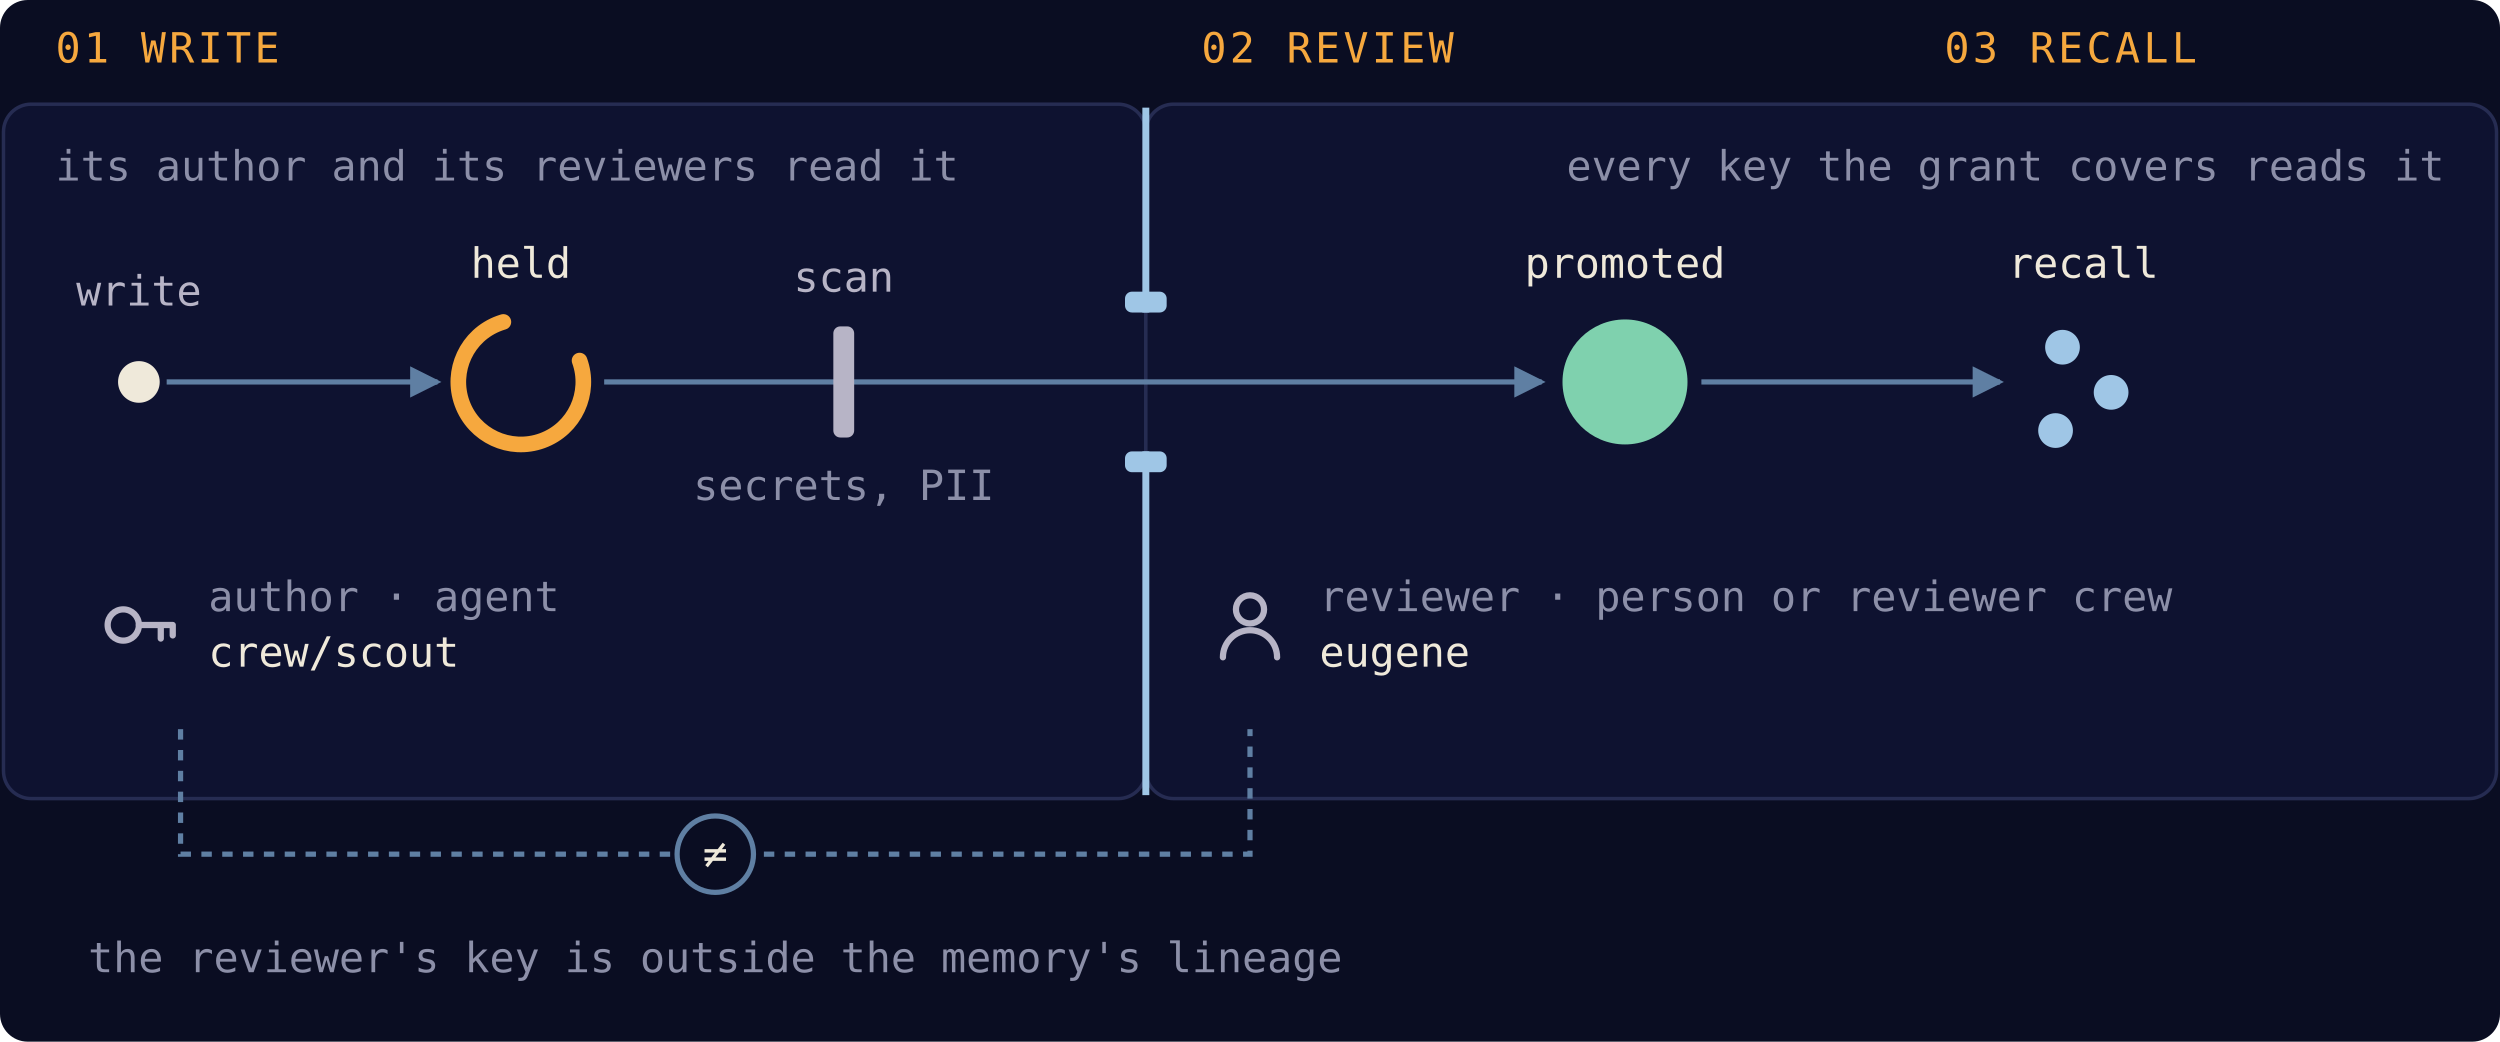
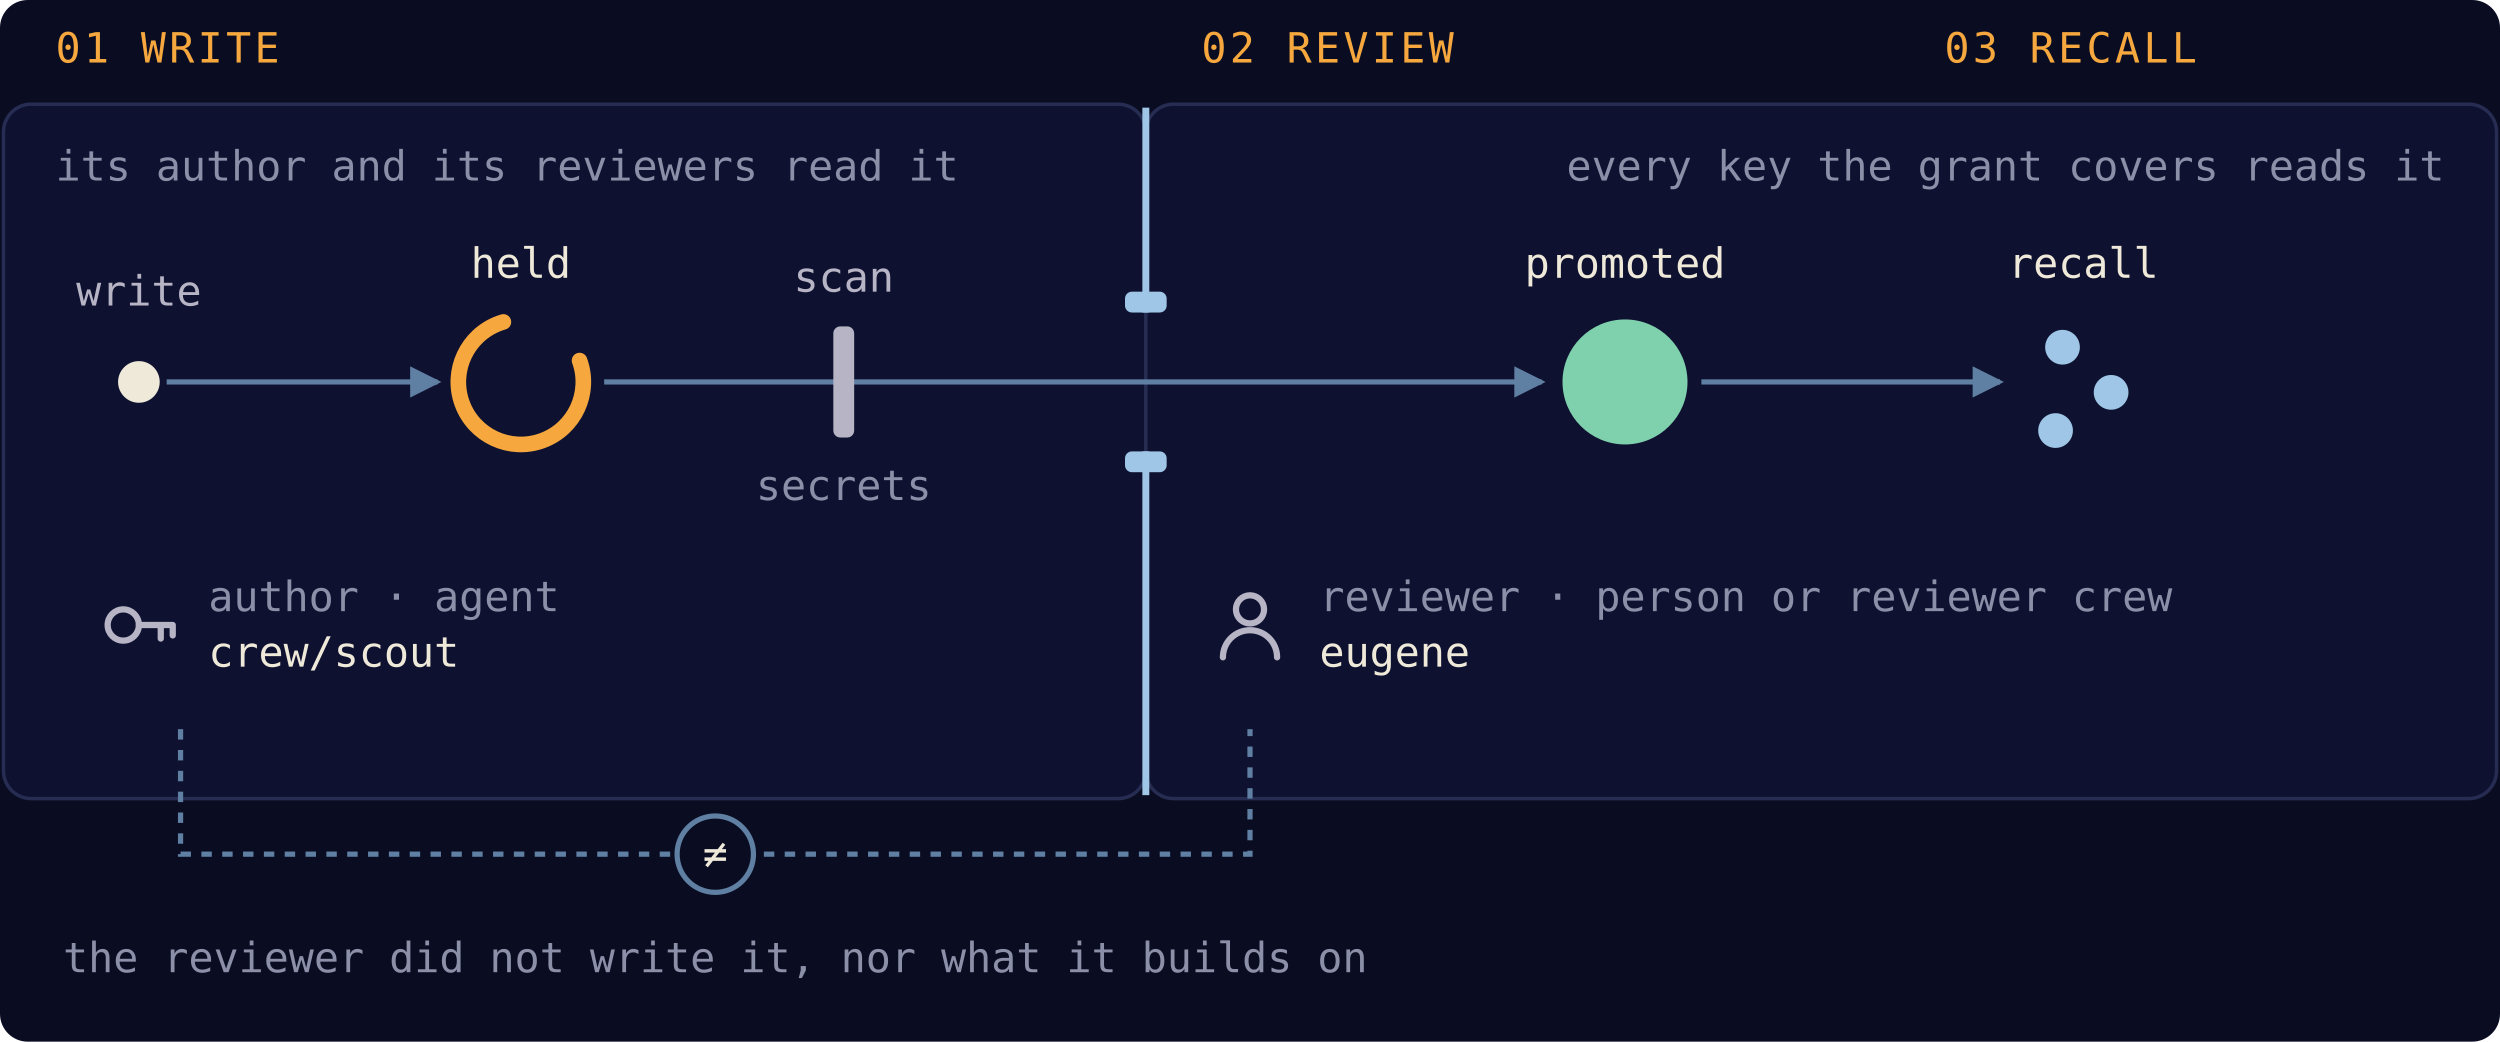
<svg xmlns="http://www.w3.org/2000/svg" width="720" height="300" role="img" aria-label="Review gate: an agent key writes; the memory is held and scanned; a reviewer outside its lineage approves; every key the grant covers recalls it" viewBox="0 0 720 300">
  <style>
.bg{fill:#0a0d22} .zone{fill:#0e1230;stroke:#262c52} .held{stroke:#f6a83e;fill:none} .prom{fill:#7fd1ae} .ink{fill:#efe9da} .icef{fill:#9fc6e6}
.scan{fill:#b7b4c6} .gateline{stroke:#9fc6e6;stroke-width:2px} .post{fill:#9fc6e6} .id{stroke:#b7b4c6;fill:none;stroke-width:1.2px}
.ne{stroke:#5f7fa3;stroke-width:1.5px;fill:none;stroke-dasharray:3 3} .neb{fill:#0a0d22;stroke:#5f7fa3;stroke-width:1.5px}
.edge{stroke:#5f7fa3;fill:none;stroke-width:1.5px} .edge-head{fill:#5f7fa3}
.t{fill:#efe9da;font:500 12px "JetBrains Mono", ui-monospace, "SF Mono", Menlo, Consolas, monospace}
.t-dim{fill:#b7b4c6;font:400 12px "JetBrains Mono", ui-monospace, "SF Mono", Menlo, Consolas, monospace}
.t-faint{fill:#8c8fa8;font:400 12px "JetBrains Mono", ui-monospace, "SF Mono", Menlo, Consolas, monospace}
.t-num{fill:#f6a83e;font:500 12px "JetBrains Mono", ui-monospace, "SF Mono", Menlo, Consolas, monospace;letter-spacing:0.08em}
</style>
  <rect class="bg" width="720" height="300" rx="8" />
  <defs>
    <marker id="gw" viewBox="0 0 8 8" refX="7" refY="4" markerWidth="6" markerHeight="6" orient="auto">
      <path class="edge-head" d="M0 0L8 4L0 8z" />
    </marker>
  </defs>
  <rect class="zone" x="1" y="30" width="329" height="200" rx="8" />
  <rect class="zone" x="330" y="30" width="389" height="200" rx="8" />
  <text class="t-num" x="16" y="18">01 WRITE</text>
  <text class="t-num" x="346" y="18">02 REVIEW</text>
  <text class="t-num" x="560" y="18">03 RECALL</text>
  <text class="t-faint" x="16" y="52">its author and its reviewers read it</text>
  <text class="t-faint" x="704" y="52" text-anchor="end">every key the grant covers reads it</text>
  <circle class="ink" cx="40" cy="110" r="6" />
  <text class="t-dim" x="40" y="88" text-anchor="middle">write</text>
  <path class="edge" d="M48 110H126" marker-end="url(#gw)" />
  <circle class="held" cx="150" cy="110" r="18" stroke-width="4.5" stroke-linecap="round" stroke-dasharray="86.0 27.1" transform="rotate(-20 150 110)" />
  <text class="t" x="150" y="80" text-anchor="middle">held</text>
  <path class="edge" d="M174 110H444" marker-end="url(#gw)" />
  <rect class="scan" x="240" y="94" width="6" height="32" rx="2" />
  <text class="t-dim" x="243" y="84" text-anchor="middle">scan</text>
-   <text class="t-faint" x="243" y="144" text-anchor="middle">secrets, PII</text>
+   <text class="t-faint" x="243" y="144" text-anchor="middle">secrets</text>
  <path class="gateline" d="M330 31V90M330 130V229" />
  <rect class="post" x="324" y="84" width="12" height="6" rx="2" />
  <rect class="post" x="324" y="130" width="12" height="6" rx="2" />
  <circle class="prom" cx="468" cy="110" r="18" />
  <text class="t" x="468" y="80" text-anchor="middle">promoted</text>
  <path class="edge" d="M490 110H576" marker-end="url(#gw)" />
  <circle class="icef" cx="594" cy="100" r="5" />
  <circle class="icef" cx="608" cy="113" r="5" />
  <circle class="icef" cx="592" cy="124" r="5" />
  <text class="t" x="600" y="80" text-anchor="middle">recall</text>
  <g class="id" transform="translate(28 168) scale(1.5)">
    <circle cx="5" cy="8" r="3" />
    <path d="M8 8H14.5M12.2 8V10.6M14.5 8V10" stroke-linecap="round" />
  </g>
  <text class="t-faint" x="60" y="176">author · agent</text>
  <text class="t" x="60" y="192">crew/scout</text>
  <g class="id" transform="translate(348 168) scale(1.5)">
    <circle cx="8" cy="5" r="2.7" />
    <path d="M2.8 14.2a5.2 5.2 0 0 1 10.4 0" stroke-linecap="round" />
  </g>
  <text class="t-faint" x="380" y="176">reviewer · person or reviewer crew</text>
  <text class="t" x="380" y="192">eugene</text>
  <path class="ne" d="M52 210V246H360V210" />
  <circle class="neb" cx="206" cy="246" r="11" />
  <text class="t" x="206" y="250" text-anchor="middle">≠</text>
-   <text class="t-faint" x="206" y="280" text-anchor="middle">the reviewer's key is outside the memory's lineage</text>
+   <text class="t-faint" x="206" y="280" text-anchor="middle">the reviewer did not write it, nor what it builds on</text>
</svg>
